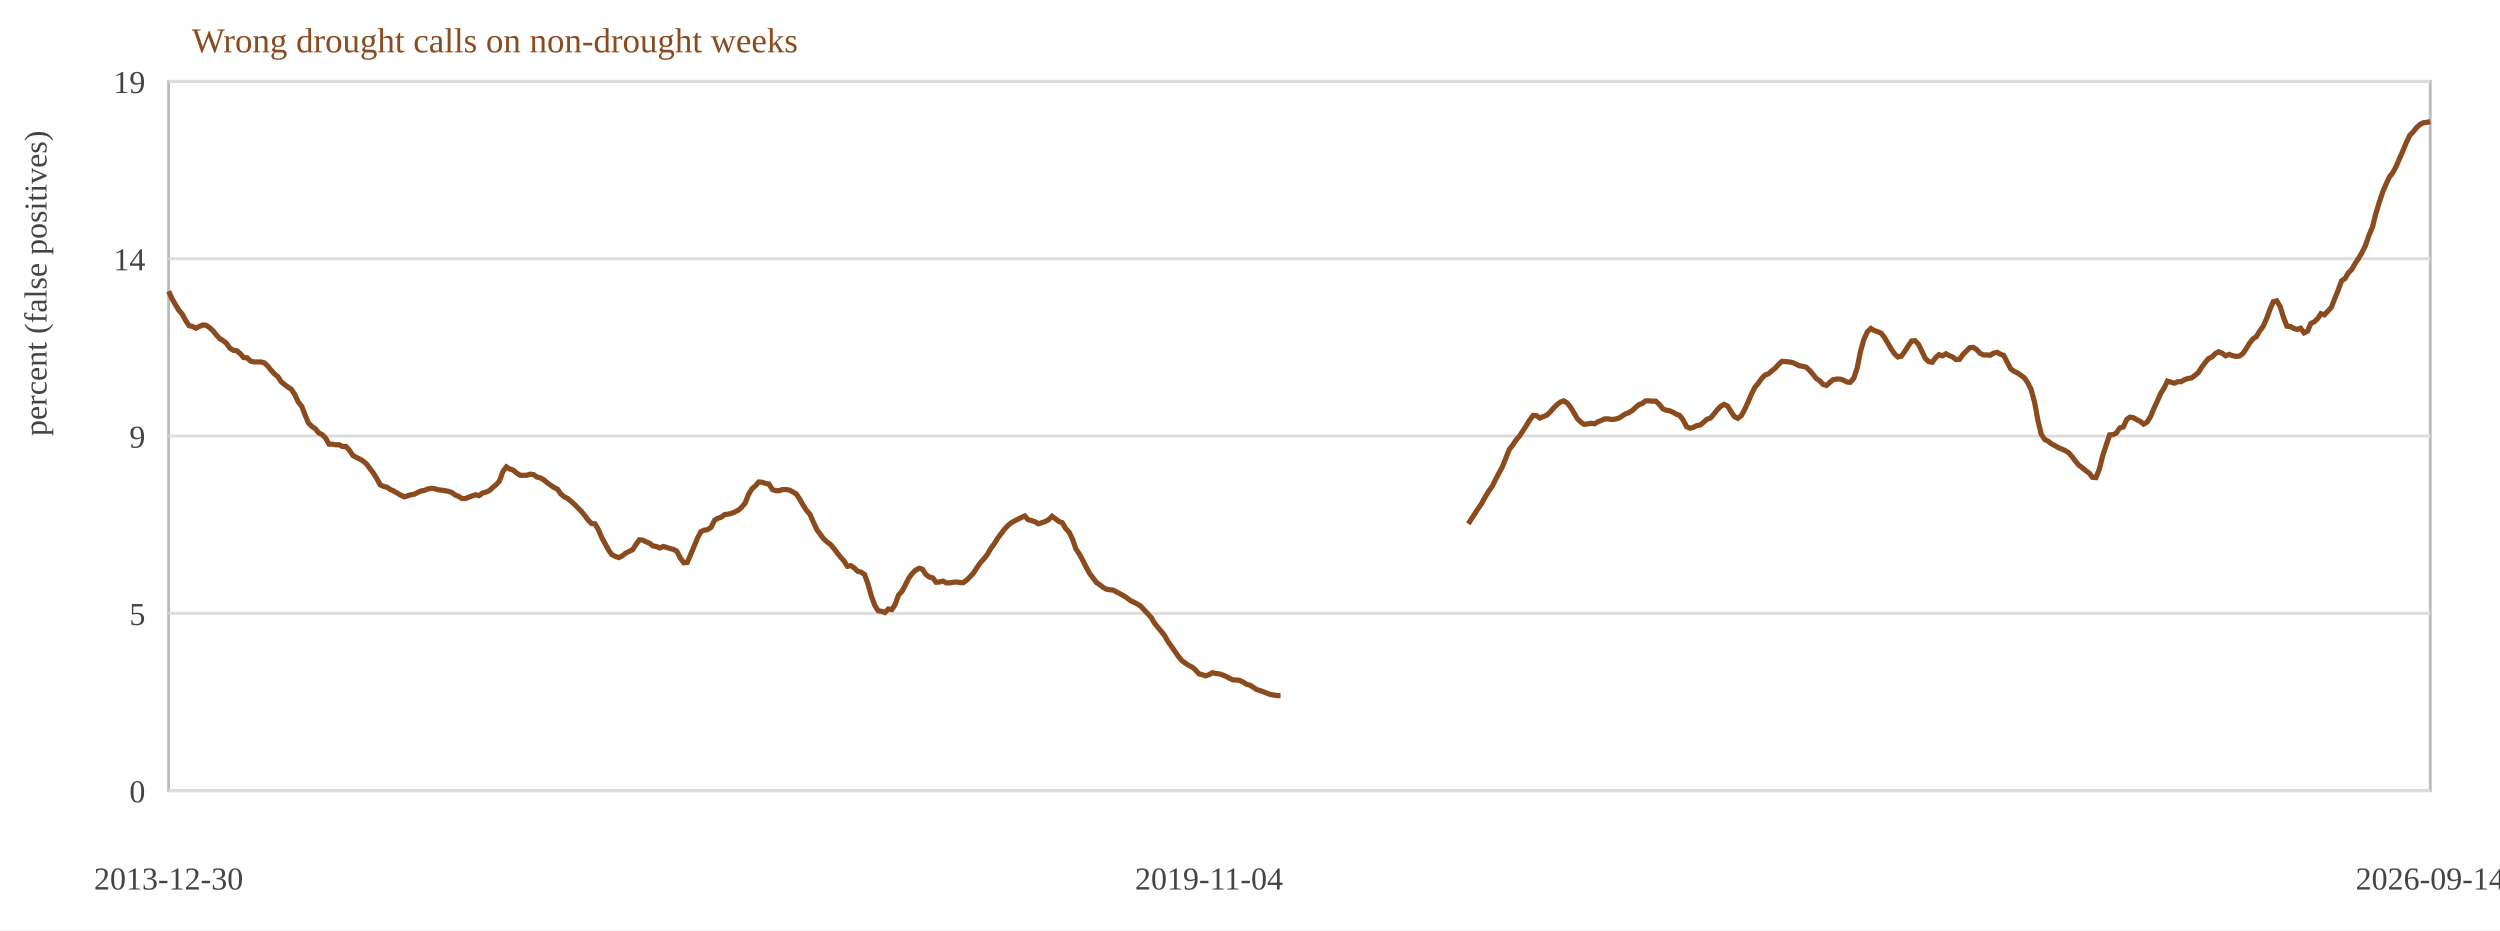
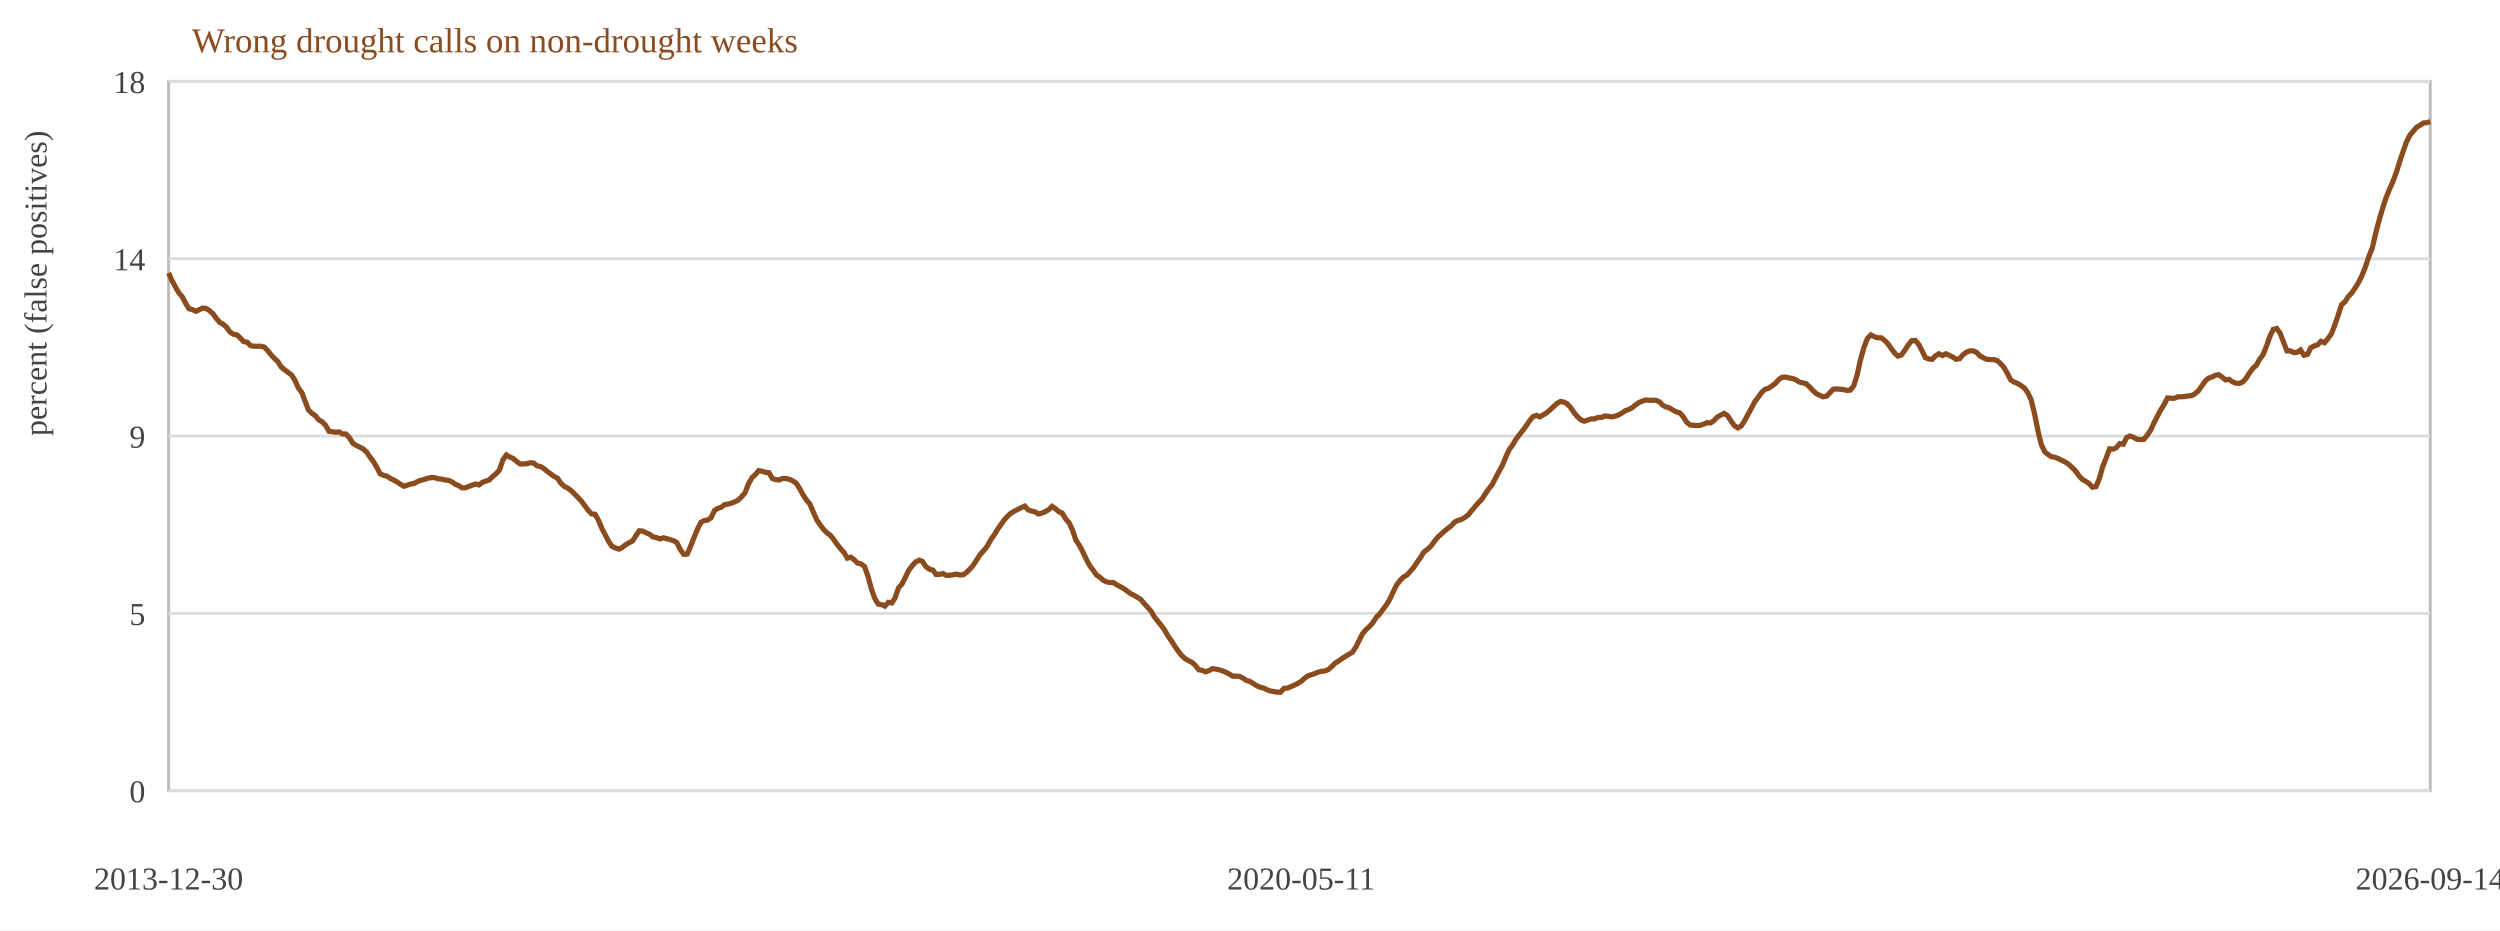
<svg xmlns="http://www.w3.org/2000/svg" width="860" height="320" viewBox="0 0 860 320" role="img">
  <rect width="860" height="320" fill="white" />
  <rect x="58" y="28" width="778" height="244" fill="none" stroke="#bbb" />
  <line x1="58" y1="272.0" x2="836" y2="272.0" stroke="#ddd" />
  <text x="50" y="276.0" text-anchor="end" font-size="11" fill="#444">0</text>
  <line x1="58" y1="211.0" x2="836" y2="211.0" stroke="#ddd" />
  <text x="50" y="215.0" text-anchor="end" font-size="11" fill="#444">5</text>
  <line x1="58" y1="150.0" x2="836" y2="150.0" stroke="#ddd" />
  <text x="50" y="154.0" text-anchor="end" font-size="11" fill="#444">9</text>
  <line x1="58" y1="89.0" x2="836" y2="89.0" stroke="#ddd" />
  <text x="50" y="93.0" text-anchor="end" font-size="11" fill="#444">14</text>
  <line x1="58" y1="28.0" x2="836" y2="28.0" stroke="#ddd" />
-   <text x="50" y="32.0" text-anchor="end" font-size="11" fill="#444">19</text>
-   <polyline fill="none" stroke="#8a4b1f" stroke-width="1.8" points="58.0,100.2 59.2,102.8 60.3,104.7 61.5,106.7 62.7,108.1 63.9,110.3 65.0,112.0 66.2,112.3 67.4,112.9 68.6,112.3 69.7,111.8 70.9,111.9 72.1,112.7 73.3,113.8 74.4,115.2 75.6,116.5 76.8,117.2 77.9,118.1 79.1,119.8 80.3,120.5 81.5,120.7 82.6,121.6 83.8,123.0 85.0,123.1 86.2,124.2 87.3,124.5 88.5,124.5 89.7,124.5 90.9,124.8 92.0,125.8 93.2,127.3 94.4,128.6 95.6,129.6 96.7,131.3 97.9,132.3 99.1,133.2 100.2,133.9 101.4,135.7 102.6,138.3 103.8,139.8 104.9,142.6 106.1,145.5 107.3,146.7 108.5,147.5 109.6,148.9 110.8,149.5 112.0,150.7 113.2,152.8 114.3,152.8 115.5,153.0 116.7,153.0 117.8,153.6 119.0,153.6 120.2,154.9 121.4,156.7 122.5,157.3 123.7,157.9 124.9,158.6 126.1,159.6 127.2,161.1 128.4,162.7 129.6,164.6 130.8,166.8 131.9,167.3 133.1,167.6 134.3,168.4 135.4,168.9 136.6,169.6 137.8,170.3 139.0,170.9 140.1,170.6 141.3,170.2 142.5,170.0 143.7,169.4 144.8,168.9 146.0,168.7 147.2,168.2 148.4,168.0 149.5,168.1 150.7,168.5 151.9,168.6 153.0,168.8 154.2,169.0 155.4,169.4 156.6,170.3 157.7,170.7 158.9,171.5 160.1,171.5 161.3,171.0 162.4,170.6 163.6,170.2 164.8,170.5 166.0,169.6 167.1,169.3 168.3,168.8 169.5,167.7 170.7,166.7 171.8,165.5 173.0,162.2 174.2,160.6 175.3,161.3 176.5,161.7 177.7,162.7 178.9,163.5 180.0,163.5 181.2,163.5 182.4,163.1 183.6,163.3 184.7,164.1 185.9,164.4 187.1,165.1 188.3,166.1 189.4,166.9 190.6,167.7 191.8,168.3 192.9,169.9 194.1,170.9 195.3,171.5 196.5,172.5 197.6,173.5 198.8,174.7 200.0,175.9 201.2,177.4 202.3,178.9 203.5,180.1 204.7,180.2 205.9,182.3 207.0,184.9 208.2,187.1 209.4,189.3 210.5,190.8 211.7,191.4 212.9,191.8 214.1,191.2 215.2,190.3 216.4,189.7 217.6,189.1 218.8,187.3 219.9,185.7 221.1,185.8 222.3,186.4 223.5,186.9 224.6,187.8 225.8,188.0 227.0,188.5 228.2,188.0 229.3,188.3 230.5,188.7 231.7,189.0 232.8,189.6 234.0,191.9 235.2,193.6 236.4,193.5 237.5,191.0 238.7,188.1 239.9,185.2 241.1,182.9 242.2,182.4 243.4,182.2 244.6,181.4 245.8,179.0 246.9,178.3 248.1,177.9 249.3,177.0 250.4,176.9 251.6,176.6 252.8,176.1 254.0,175.5 255.1,174.5 256.3,173.1 257.5,170.1 258.7,168.1 259.8,167.2 261.0,165.8 262.2,165.9 263.4,166.3 264.5,166.5 265.7,168.4 266.9,168.8 268.0,168.8 269.2,168.4 270.4,168.4 271.6,168.6 272.7,169.2 273.9,169.9 275.1,171.7 276.3,173.8 277.4,175.5 278.6,176.9 279.8,179.6 281.0,182.2 282.1,183.7 283.3,185.3 284.5,186.4 285.7,187.3 286.8,188.6 288.0,190.2 289.2,191.7 290.3,192.9 291.5,194.8 292.7,194.6 293.9,195.4 295.0,196.5 296.2,196.8 297.4,197.6 298.6,200.9 299.7,204.9 300.9,208.2 302.1,210.1 303.3,210.3 304.4,210.7 305.6,209.5 306.8,209.7 307.9,208.0 309.1,204.7 310.3,203.4 311.5,201.1 312.6,198.9 313.8,197.3 315.0,196.1 316.2,195.5 317.3,195.8 318.5,197.6 319.7,198.5 320.9,198.8 322.0,200.3 323.2,200.2 324.4,199.9 325.5,200.5 326.7,200.5 327.9,200.3 329.1,200.2 330.2,200.4 331.4,200.4 332.6,199.5 333.8,198.3 334.9,197.1 336.1,195.2 337.3,193.5 338.5,192.2 339.6,190.8 340.8,188.7 342.0,187.1 343.1,185.3 344.3,183.7 345.5,182.1 346.7,180.8 347.8,179.9 349.0,179.2 350.2,178.6 351.4,178.0 352.5,177.5 353.7,178.8 354.9,179.1 356.1,179.5 357.2,180.2 358.4,179.8 359.6,179.4 360.8,178.7 361.9,177.6 363.1,178.5 364.3,179.4 365.4,179.8 366.6,181.8 367.8,183.1 369.0,185.6 370.1,188.8 371.3,190.6 372.5,192.8 373.7,195.2 374.8,197.2 376.0,198.8 377.2,200.4 378.4,201.2 379.5,202.1 380.7,202.7 381.9,202.9 383.0,203.0 384.2,203.7 385.4,204.3 386.6,205.0 387.7,205.7 388.9,206.6 390.1,207.2 391.3,207.8 392.4,208.5 393.6,209.8 394.8,211.1 396.0,212.4 397.1,214.3 398.3,215.8 399.5,217.2 400.6,218.6 401.8,220.7 403.0,222.4 404.2,224.1 405.3,225.7 406.5,227.2 407.7,228.1 408.9,228.9 410.0,229.4 411.2,230.4 412.4,231.8 413.6,232.1 414.7,232.5 415.9,232.1 417.1,231.4 418.3,231.7 419.4,231.8 420.6,232.2 421.8,232.7 422.9,233.3 424.1,233.9 425.3,233.9 426.5,234.1 427.6,234.6 428.8,235.4 430.0,235.7 431.2,236.5 432.3,237.2 433.5,237.6 434.7,238.0 435.9,238.5 437.0,238.9 438.2,239.1 439.4,239.3 440.5,239.3" />
-   <polyline fill="none" stroke="#8a4b1f" stroke-width="1.8" points="505.1,180.2 506.3,178.3 507.4,176.6 508.6,174.8 509.8,173.0 511.0,170.8 512.1,169.0 513.3,167.3 514.5,164.9 515.6,162.8 516.8,160.6 518.0,157.6 519.2,154.6 520.3,153.2 521.5,151.4 522.7,150.0 523.9,148.2 525.0,146.5 526.2,144.5 527.4,142.9 528.6,143.0 529.7,143.8 530.9,143.3 532.1,142.8 533.2,141.8 534.4,140.4 535.6,139.2 536.8,138.3 537.9,137.9 539.1,138.6 540.3,140.1 541.5,142.1 542.6,144.0 543.8,145.2 545.0,146.0 546.2,145.8 547.3,145.6 548.5,145.8 549.7,145.1 550.9,144.6 552.0,144.1 553.2,144.1 554.4,144.3 555.5,144.2 556.7,143.9 557.9,143.2 559.1,142.4 560.2,142.0 561.4,141.3 562.6,140.2 563.8,139.2 564.9,138.8 566.1,137.9 567.3,137.9 568.5,138.0 569.6,138.0 570.8,139.1 572.0,140.6 573.1,141.1 574.3,141.3 575.5,141.8 576.7,142.5 577.8,142.9 579.0,144.5 580.2,146.8 581.4,147.3 582.5,147.0 583.7,146.4 584.9,146.2 586.1,145.2 587.2,144.2 588.4,143.8 589.6,142.4 590.7,141.0 591.9,139.8 593.1,139.1 594.3,139.7 595.4,141.5 596.6,143.3 597.8,143.9 599.0,143.0 600.1,141.0 601.3,138.4 602.5,135.6 603.7,133.2 604.8,131.9 606.0,130.2 607.2,129.0 608.3,128.6 609.5,127.6 610.7,126.6 611.9,125.3 613.0,124.3 614.2,124.4 615.4,124.5 616.6,124.7 617.7,125.2 618.9,125.8 620.1,126.0 621.3,126.3 622.4,127.3 623.6,128.7 624.8,130.2 626.0,131.0 627.1,132.2 628.3,132.6 629.5,131.5 630.6,130.6 631.8,130.4 633.0,130.4 634.2,130.8 635.3,131.4 636.5,131.5 637.7,130.1 638.9,126.5 640.0,120.9 641.2,116.7 642.4,114.1 643.6,113.0 644.7,113.7 645.9,114.1 647.1,114.6 648.2,116.0 649.4,118.0 650.6,120.1 651.8,121.8 652.9,122.8 654.1,122.5 655.3,120.8 656.5,118.9 657.6,117.3 658.8,117.2 660.0,118.5 661.2,121.0 662.3,123.3 663.5,124.4 664.7,124.6 665.8,123.1 667.0,122.0 668.2,122.4 669.4,121.7 670.5,122.3 671.7,122.8 672.9,123.7 674.1,123.6 675.2,122.0 676.4,120.8 677.6,119.6 678.8,119.5 679.9,120.2 681.1,121.5 682.3,122.1 683.5,122.1 684.6,122.2 685.8,121.5 687.0,121.2 688.1,121.8 689.3,122.3 690.5,124.6 691.7,126.9 692.8,127.7 694.0,128.3 695.2,129.1 696.4,130.0 697.5,131.6 698.7,134.0 699.9,138.4 701.1,144.9 702.2,149.4 703.4,151.2 704.6,151.8 705.7,152.7 706.9,153.3 708.1,154.0 709.3,154.5 710.4,155.0 711.6,155.7 712.8,157.1 714.0,158.7 715.1,160.0 716.3,160.9 717.5,161.9 718.7,162.8 719.8,164.2 721.0,164.3 722.2,161.3 723.3,156.9 724.5,153.2 725.7,149.6 726.9,149.5 728.0,149.0 729.2,147.2 730.4,146.9 731.6,144.3 732.7,143.5 733.9,143.7 735.1,144.4 736.3,145.0 737.4,145.9 738.6,145.2 739.8,143.3 741.0,140.4 742.1,138.0 743.3,135.3 744.5,133.4 745.6,131.1 746.8,131.5 748.0,131.8 749.2,131.3 750.3,131.3 751.5,130.6 752.7,130.2 753.9,130.0 755.0,129.2 756.2,128.2 757.4,126.3 758.6,124.7 759.7,123.4 760.9,122.8 762.1,121.6 763.2,121.0 764.4,121.5 765.6,122.4 766.8,121.9 767.9,122.3 769.1,122.6 770.3,122.5 771.5,121.7 772.6,120.1 773.8,118.1 775.0,116.6 776.2,115.8 777.3,113.9 778.5,112.3 779.7,109.6 780.8,106.6 782.0,103.8 783.2,103.5 784.4,105.5 785.5,109.1 786.7,112.2 787.9,112.3 789.1,113.0 790.2,113.3 791.4,112.9 792.6,114.5 793.8,113.9 794.9,111.3 796.1,110.7 797.3,109.6 798.4,107.9 799.6,108.3 800.8,107.0 802.0,105.7 803.1,102.8 804.3,99.9 805.5,96.6 806.7,95.8 807.8,93.9 809.0,92.7 810.2,90.6 811.4,88.8 812.5,86.9 813.7,84.5 814.9,81.0 816.1,78.2 817.2,73.8 818.4,69.8 819.6,66.2 820.7,63.6 821.9,61.0 823.1,59.4 824.3,57.2 825.4,54.6 826.6,51.9 827.8,49.0 829.0,46.5 830.1,45.4 831.3,43.9 832.5,42.8 833.7,42.2 834.8,42.1 836.0,41.8" />
+   <text x="50" y="32.0" text-anchor="end" font-size="11" fill="#444">18</text>
+   <polyline fill="none" stroke="#8a4b1f" stroke-width="1.8" points="58.0,93.9 59.2,96.6 60.3,98.6 61.5,100.7 62.7,102.1 63.9,104.4 65.0,106.2 66.2,106.5 67.4,107.1 68.6,106.5 69.7,106.0 70.9,106.1 72.1,106.9 73.3,108.0 74.4,109.5 75.6,110.9 76.8,111.6 77.9,112.5 79.1,114.2 80.3,115.0 81.5,115.2 82.6,116.2 83.8,117.5 85.0,117.7 86.2,118.9 87.3,119.1 88.5,119.1 89.7,119.1 90.9,119.4 92.0,120.5 93.2,122.0 94.4,123.3 95.6,124.4 96.7,126.2 97.9,127.2 99.1,128.1 100.2,128.9 101.4,130.7 102.6,133.4 103.8,135.0 104.9,137.9 106.1,141.0 107.3,142.2 108.5,143.0 109.6,144.4 110.8,145.1 112.0,146.3 113.2,148.4 114.3,148.5 115.5,148.7 116.7,148.6 117.8,149.3 119.0,149.3 120.2,150.6 121.4,152.5 122.5,153.2 123.7,153.8 124.9,154.4 126.1,155.5 127.2,157.1 128.4,158.7 129.6,160.7 130.8,163.0 131.9,163.5 133.1,163.8 134.3,164.6 135.4,165.1 136.6,165.8 137.8,166.6 139.0,167.3 140.1,166.9 141.3,166.5 142.5,166.3 143.7,165.6 144.8,165.2 146.0,164.9 147.2,164.5 148.4,164.3 149.5,164.3 150.7,164.7 151.9,164.8 153.0,165.1 154.2,165.2 155.4,165.7 156.6,166.6 157.7,167.0 158.9,167.8 160.1,167.8 161.3,167.3 162.4,166.9 163.6,166.5 164.8,166.8 166.0,165.9 167.1,165.5 168.3,165.1 169.5,163.9 170.7,162.9 171.8,161.7 173.0,158.2 174.2,156.5 175.3,157.2 176.5,157.7 177.7,158.7 178.9,159.6 180.0,159.6 181.2,159.5 182.4,159.2 183.6,159.3 184.7,160.2 185.9,160.5 187.1,161.2 188.3,162.2 189.4,163.0 190.6,163.9 191.8,164.5 192.9,166.2 194.1,167.3 195.3,167.9 196.5,168.8 197.6,169.9 198.8,171.1 200.0,172.4 201.2,174.0 202.3,175.5 203.5,176.8 204.7,176.9 205.9,179.0 207.0,181.7 208.2,184.0 209.4,186.3 210.5,187.9 211.7,188.5 212.9,188.9 214.1,188.3 215.2,187.4 216.4,186.7 217.6,186.1 218.8,184.2 219.9,182.6 221.1,182.7 222.3,183.3 223.5,183.8 224.6,184.7 225.8,184.9 227.0,185.4 228.2,185.0 229.3,185.3 230.5,185.6 231.7,186.0 232.8,186.6 234.0,189.0 235.2,190.7 236.4,190.6 237.5,188.1 238.7,185.0 239.9,182.1 241.1,179.7 242.2,179.1 243.4,178.9 244.6,178.1 245.8,175.6 246.9,174.9 248.1,174.5 249.3,173.6 250.4,173.4 251.6,173.1 252.8,172.6 254.0,172.0 255.1,170.9 256.3,169.5 257.5,166.4 258.7,164.3 259.8,163.3 261.0,161.9 262.2,162.1 263.4,162.5 264.5,162.6 265.7,164.6 266.9,165.0 268.0,165.1 269.2,164.6 270.4,164.6 271.6,164.9 272.7,165.4 273.9,166.2 275.1,168.1 276.3,170.3 277.4,172.0 278.6,173.4 279.8,176.2 281.0,178.9 282.1,180.5 283.3,182.1 284.5,183.3 285.7,184.2 286.8,185.6 288.0,187.3 289.2,188.8 290.3,190.0 291.5,192.0 292.7,191.7 293.9,192.6 295.0,193.7 296.2,194.0 297.4,194.9 298.6,198.3 299.7,202.4 300.9,205.8 302.1,207.8 303.3,208.0 304.4,208.5 305.6,207.2 306.8,207.4 307.9,205.7 309.1,202.2 310.3,200.9 311.5,198.5 312.6,196.2 313.8,194.6 315.0,193.3 316.2,192.7 317.3,193.1 318.5,194.9 319.7,195.8 320.9,196.1 322.0,197.6 323.2,197.6 324.4,197.3 325.5,197.9 326.7,197.9 327.9,197.7 329.1,197.5 330.2,197.8 331.4,197.7 332.6,196.8 333.8,195.6 334.9,194.3 336.1,192.4 337.3,190.6 338.5,189.3 339.6,187.9 340.8,185.7 342.0,184.0 343.1,182.2 344.3,180.5 345.5,178.8 346.7,177.5 347.8,176.5 349.0,175.8 350.2,175.2 351.4,174.6 352.5,174.1 353.7,175.4 354.9,175.8 356.1,176.1 357.2,176.8 358.4,176.5 359.6,176.0 360.8,175.3 361.9,174.2 363.1,175.0 364.3,176.1 365.4,176.5 366.6,178.5 367.8,179.9 369.0,182.5 370.1,185.8 371.3,187.6 372.5,189.9 373.7,192.4 374.8,194.5 376.0,196.1 377.2,197.8 378.4,198.6 379.5,199.6 380.7,200.2 381.9,200.4 383.0,200.4 384.2,201.2 385.4,201.8 386.6,202.5 387.7,203.3 388.9,204.2 390.1,204.8 391.3,205.5 392.4,206.2 393.6,207.6 394.8,208.9 396.0,210.3 397.1,212.2 398.3,213.7 399.5,215.2 400.6,216.7 401.8,218.8 403.0,220.5 404.2,222.4 405.3,224.0 406.5,225.5 407.7,226.6 408.9,227.3 410.0,227.8 411.2,228.9 412.4,230.4 413.6,230.6 414.7,231.1 415.9,230.7 417.1,230.0 418.3,230.2 419.4,230.4 420.6,230.8 421.8,231.3 422.9,231.9 424.1,232.6 425.3,232.6 426.5,232.7 427.6,233.3 428.8,234.1 430.0,234.4 431.2,235.2 432.3,235.9 433.5,236.4 434.7,236.7 435.9,237.3 437.0,237.7 438.2,237.9 439.4,238.1 440.5,238.1 441.7,236.8 442.9,236.7 444.1,236.2 445.2,235.7 446.4,235.1 447.6,234.4 448.8,233.3 449.9,232.5 451.1,232.1 452.3,231.7 453.5,231.2 454.6,230.9 455.8,230.8 457.0,230.3 458.1,229.3 459.3,228.1 460.5,227.4 461.7,226.5 462.8,225.8 464.0,225.1 465.2,224.4 466.4,222.6 467.5,220.4 468.7,218.0 469.9,216.6 471.1,215.5 472.2,214.3 473.4,212.4 474.6,211.2 475.7,209.7 476.9,208.1 478.1,206.1 479.3,203.5 480.4,201.3 481.6,199.7 482.8,198.5 484.0,197.8 485.1,196.6 486.3,195.2 487.5,193.4 488.7,191.7 489.8,189.9 491.0,189.0 492.2,187.9 493.4,186.3 494.5,184.9 495.7,183.8 496.9,182.7 498.0,181.8 499.2,180.9 500.4,179.6 501.6,179.0 502.7,178.7 503.9,178.0 505.1,177.1 506.3,175.6 507.4,174.3 508.6,172.9 509.8,171.7 511.0,169.8 512.1,168.2 513.3,166.7 514.5,164.4 515.6,162.3 516.8,160.1 518.0,157.2 519.2,154.6 520.3,153.1 521.5,151.1 522.7,149.5 523.9,148.0 525.0,146.5 526.2,144.7 527.4,143.3 528.6,142.9 529.7,143.4 530.9,142.7 532.1,142.0 533.2,141.0 534.4,139.9 535.6,138.8 536.8,138.1 537.9,138.3 539.1,138.9 540.3,140.2 541.5,142.0 542.6,143.3 543.8,144.4 545.0,144.9 546.2,144.5 547.3,144.1 548.5,144.1 549.7,143.6 550.9,143.6 552.0,143.1 553.2,143.2 554.4,143.4 555.5,143.2 556.7,142.8 557.9,142.1 559.1,141.3 560.2,140.9 561.4,140.3 562.6,139.3 563.8,138.5 564.9,138.0 566.1,137.6 567.3,137.7 568.5,137.7 569.6,137.7 570.8,138.2 572.0,139.4 573.1,140.0 574.3,140.3 575.5,141.1 576.7,141.7 577.8,142.0 579.0,143.3 580.2,145.2 581.4,146.2 582.5,146.3 583.7,146.4 584.9,146.3 586.1,145.9 587.2,145.4 588.4,145.5 589.6,144.7 590.7,143.5 591.9,142.8 593.1,142.2 594.3,143.0 595.4,144.7 596.6,146.4 597.8,147.2 599.0,146.5 600.1,144.8 601.3,142.6 602.5,140.4 603.7,138.1 604.8,136.7 606.0,135.0 607.2,133.9 608.3,133.6 609.5,132.8 610.7,131.9 611.9,130.6 613.0,129.8 614.2,129.7 615.4,130.0 616.6,130.2 617.7,130.6 618.9,131.4 620.1,131.7 621.3,132.0 622.4,133.0 623.6,134.3 624.8,135.4 626.0,136.0 627.1,136.5 628.3,136.3 629.5,135.1 630.6,133.9 631.8,133.8 633.0,133.9 634.2,134.0 635.3,134.3 636.5,134.2 637.7,132.7 638.9,128.8 640.0,123.8 641.2,119.5 642.4,116.4 643.6,115.2 644.7,115.8 645.9,116.2 647.1,116.2 648.2,117.0 649.4,118.2 650.6,119.9 651.8,121.5 652.9,122.5 654.1,122.1 655.3,120.4 656.5,118.6 657.6,117.2 658.8,117.1 660.0,118.4 661.2,120.7 662.3,123.0 663.5,123.5 664.7,123.6 665.8,122.4 667.0,121.7 668.2,122.3 669.4,121.7 670.5,122.2 671.7,122.8 672.9,123.6 674.1,123.4 675.2,122.1 676.4,121.2 677.6,120.7 678.8,120.7 679.9,121.2 681.1,122.4 682.3,123.1 683.5,123.6 684.6,123.7 685.8,123.7 687.0,124.0 688.1,125.0 689.3,126.3 690.5,128.4 691.7,130.7 692.8,131.4 694.0,131.9 695.2,132.6 696.4,133.5 697.5,135.0 698.7,137.5 699.9,142.4 701.1,148.4 702.2,152.9 703.4,155.4 704.6,156.4 705.7,157.1 706.9,157.3 708.1,157.8 709.3,158.4 710.4,158.9 711.6,159.7 712.8,160.8 714.0,162.0 715.1,163.6 716.3,164.9 717.5,165.6 718.7,166.4 719.8,167.6 721.0,167.4 722.2,164.6 723.3,160.6 724.5,157.6 725.7,154.4 726.9,154.5 728.0,154.0 729.2,152.6 730.4,152.8 731.6,150.5 732.7,150.0 733.9,150.4 735.1,151.1 736.3,151.2 737.4,151.2 738.6,149.8 739.8,148.0 741.0,145.4 742.1,143.3 743.3,141.0 744.5,139.1 745.6,136.9 746.8,137.0 748.0,137.0 749.2,136.5 750.3,136.5 751.5,136.4 752.7,136.2 753.9,136.1 755.0,135.5 756.2,134.5 757.4,132.8 758.6,131.1 759.7,130.1 760.9,129.7 762.1,129.1 763.2,128.9 764.4,129.7 765.6,130.7 766.8,130.5 767.9,131.3 769.1,131.8 770.3,131.9 771.5,131.4 772.6,130.2 773.8,128.3 775.0,126.7 776.2,125.6 777.3,123.6 778.5,122.0 779.7,119.0 780.8,115.8 782.0,113.3 783.2,113.0 784.4,114.7 785.5,117.6 786.7,120.7 787.9,120.7 789.1,121.3 790.2,121.2 791.4,120.4 792.6,122.2 793.8,121.9 794.9,119.6 796.1,119.0 797.3,118.6 798.4,117.4 799.6,117.9 800.8,116.5 802.0,114.8 803.1,112.0 804.3,108.5 805.5,104.8 806.7,103.8 807.8,102.0 809.0,100.8 810.2,99.0 811.4,97.1 812.5,94.8 813.7,91.8 814.9,88.2 816.1,85.2 817.2,80.4 818.4,75.8 819.6,71.7 820.7,68.3 821.9,65.3 823.1,62.6 824.3,59.4 825.4,55.9 826.6,52.3 827.8,48.9 829.0,46.5 830.1,45.2 831.3,43.8 832.5,43.1 833.7,42.3 834.8,42.2 836.0,41.8" />
  <text x="66" y="18" font-size="12" fill="#8a4b1f">Wrong drought calls on non-drought weeks</text>
  <text x="58.0" y="306" text-anchor="middle" font-size="11" fill="#444">2013-12-30</text>
-   <text x="415.9" y="306" text-anchor="middle" font-size="11" fill="#444">2019-11-04</text>
+   <text x="447.6" y="306" text-anchor="middle" font-size="11" fill="#444">2020-05-11</text>
  <text x="836.0" y="306" text-anchor="middle" font-size="11" fill="#444">2026-09-14</text>
  <text x="16" y="150" transform="rotate(-90 16,150)" font-size="11" fill="#444">percent (false positives)</text>
</svg>
